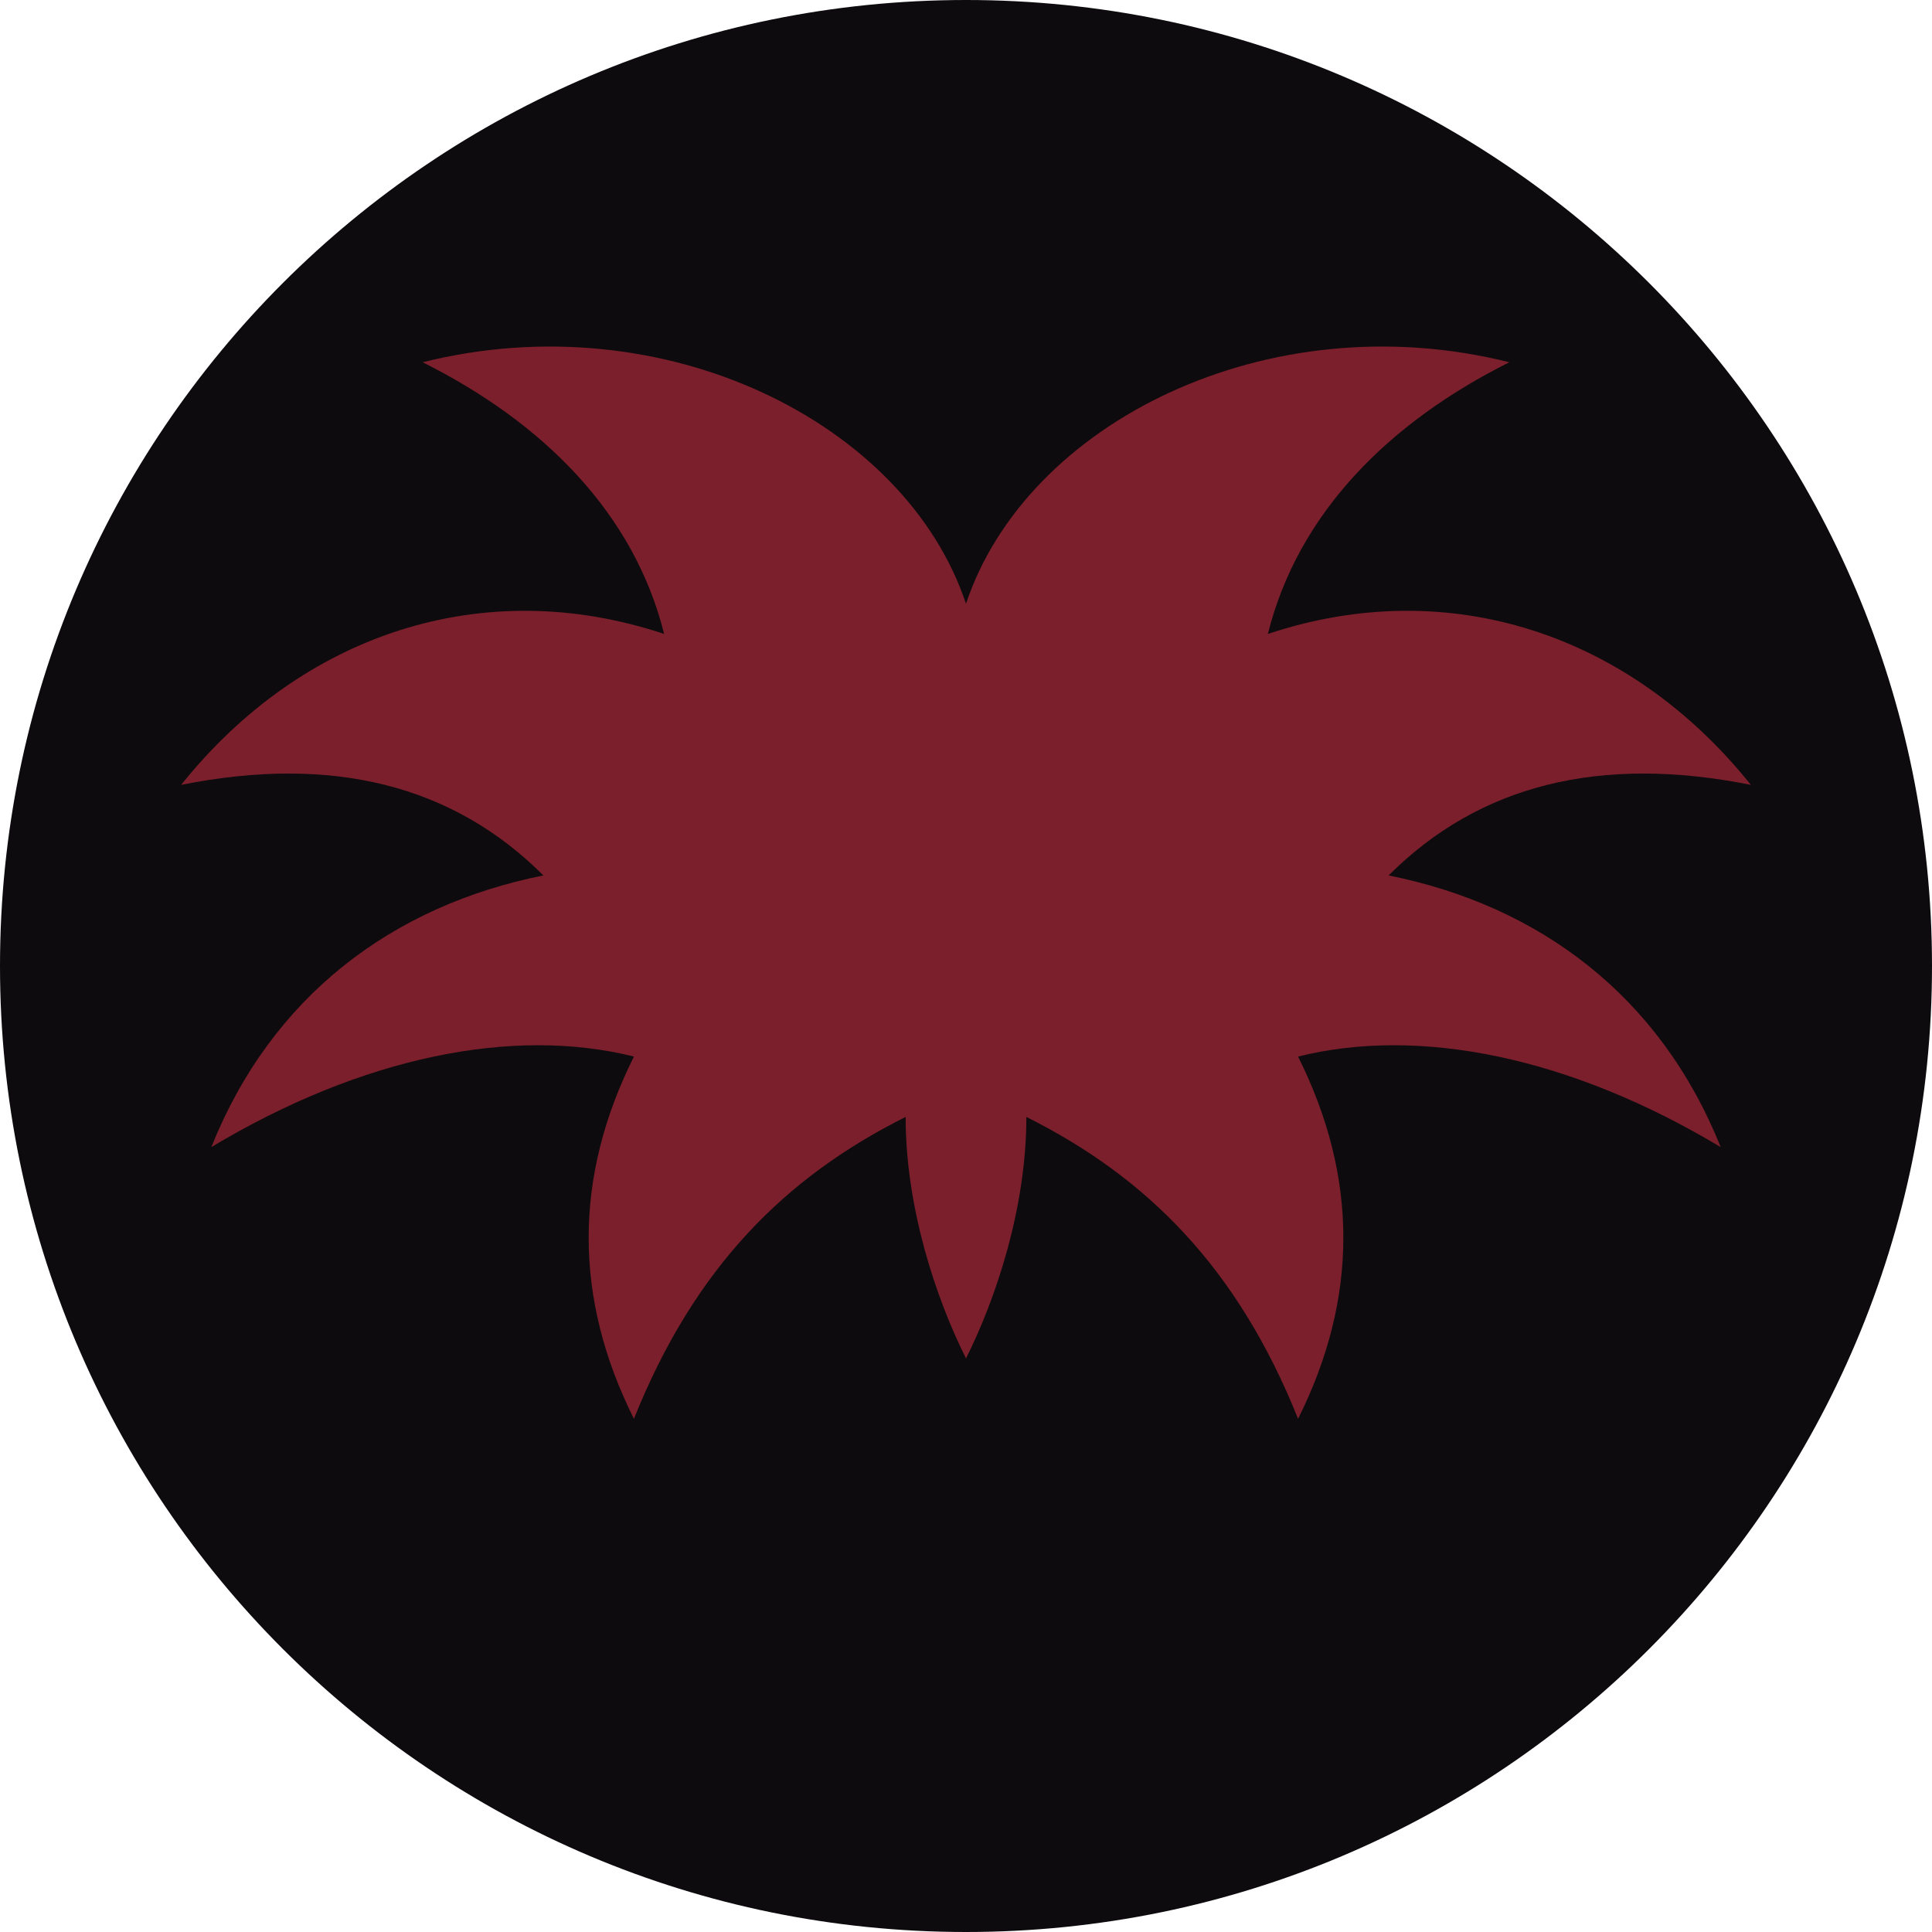
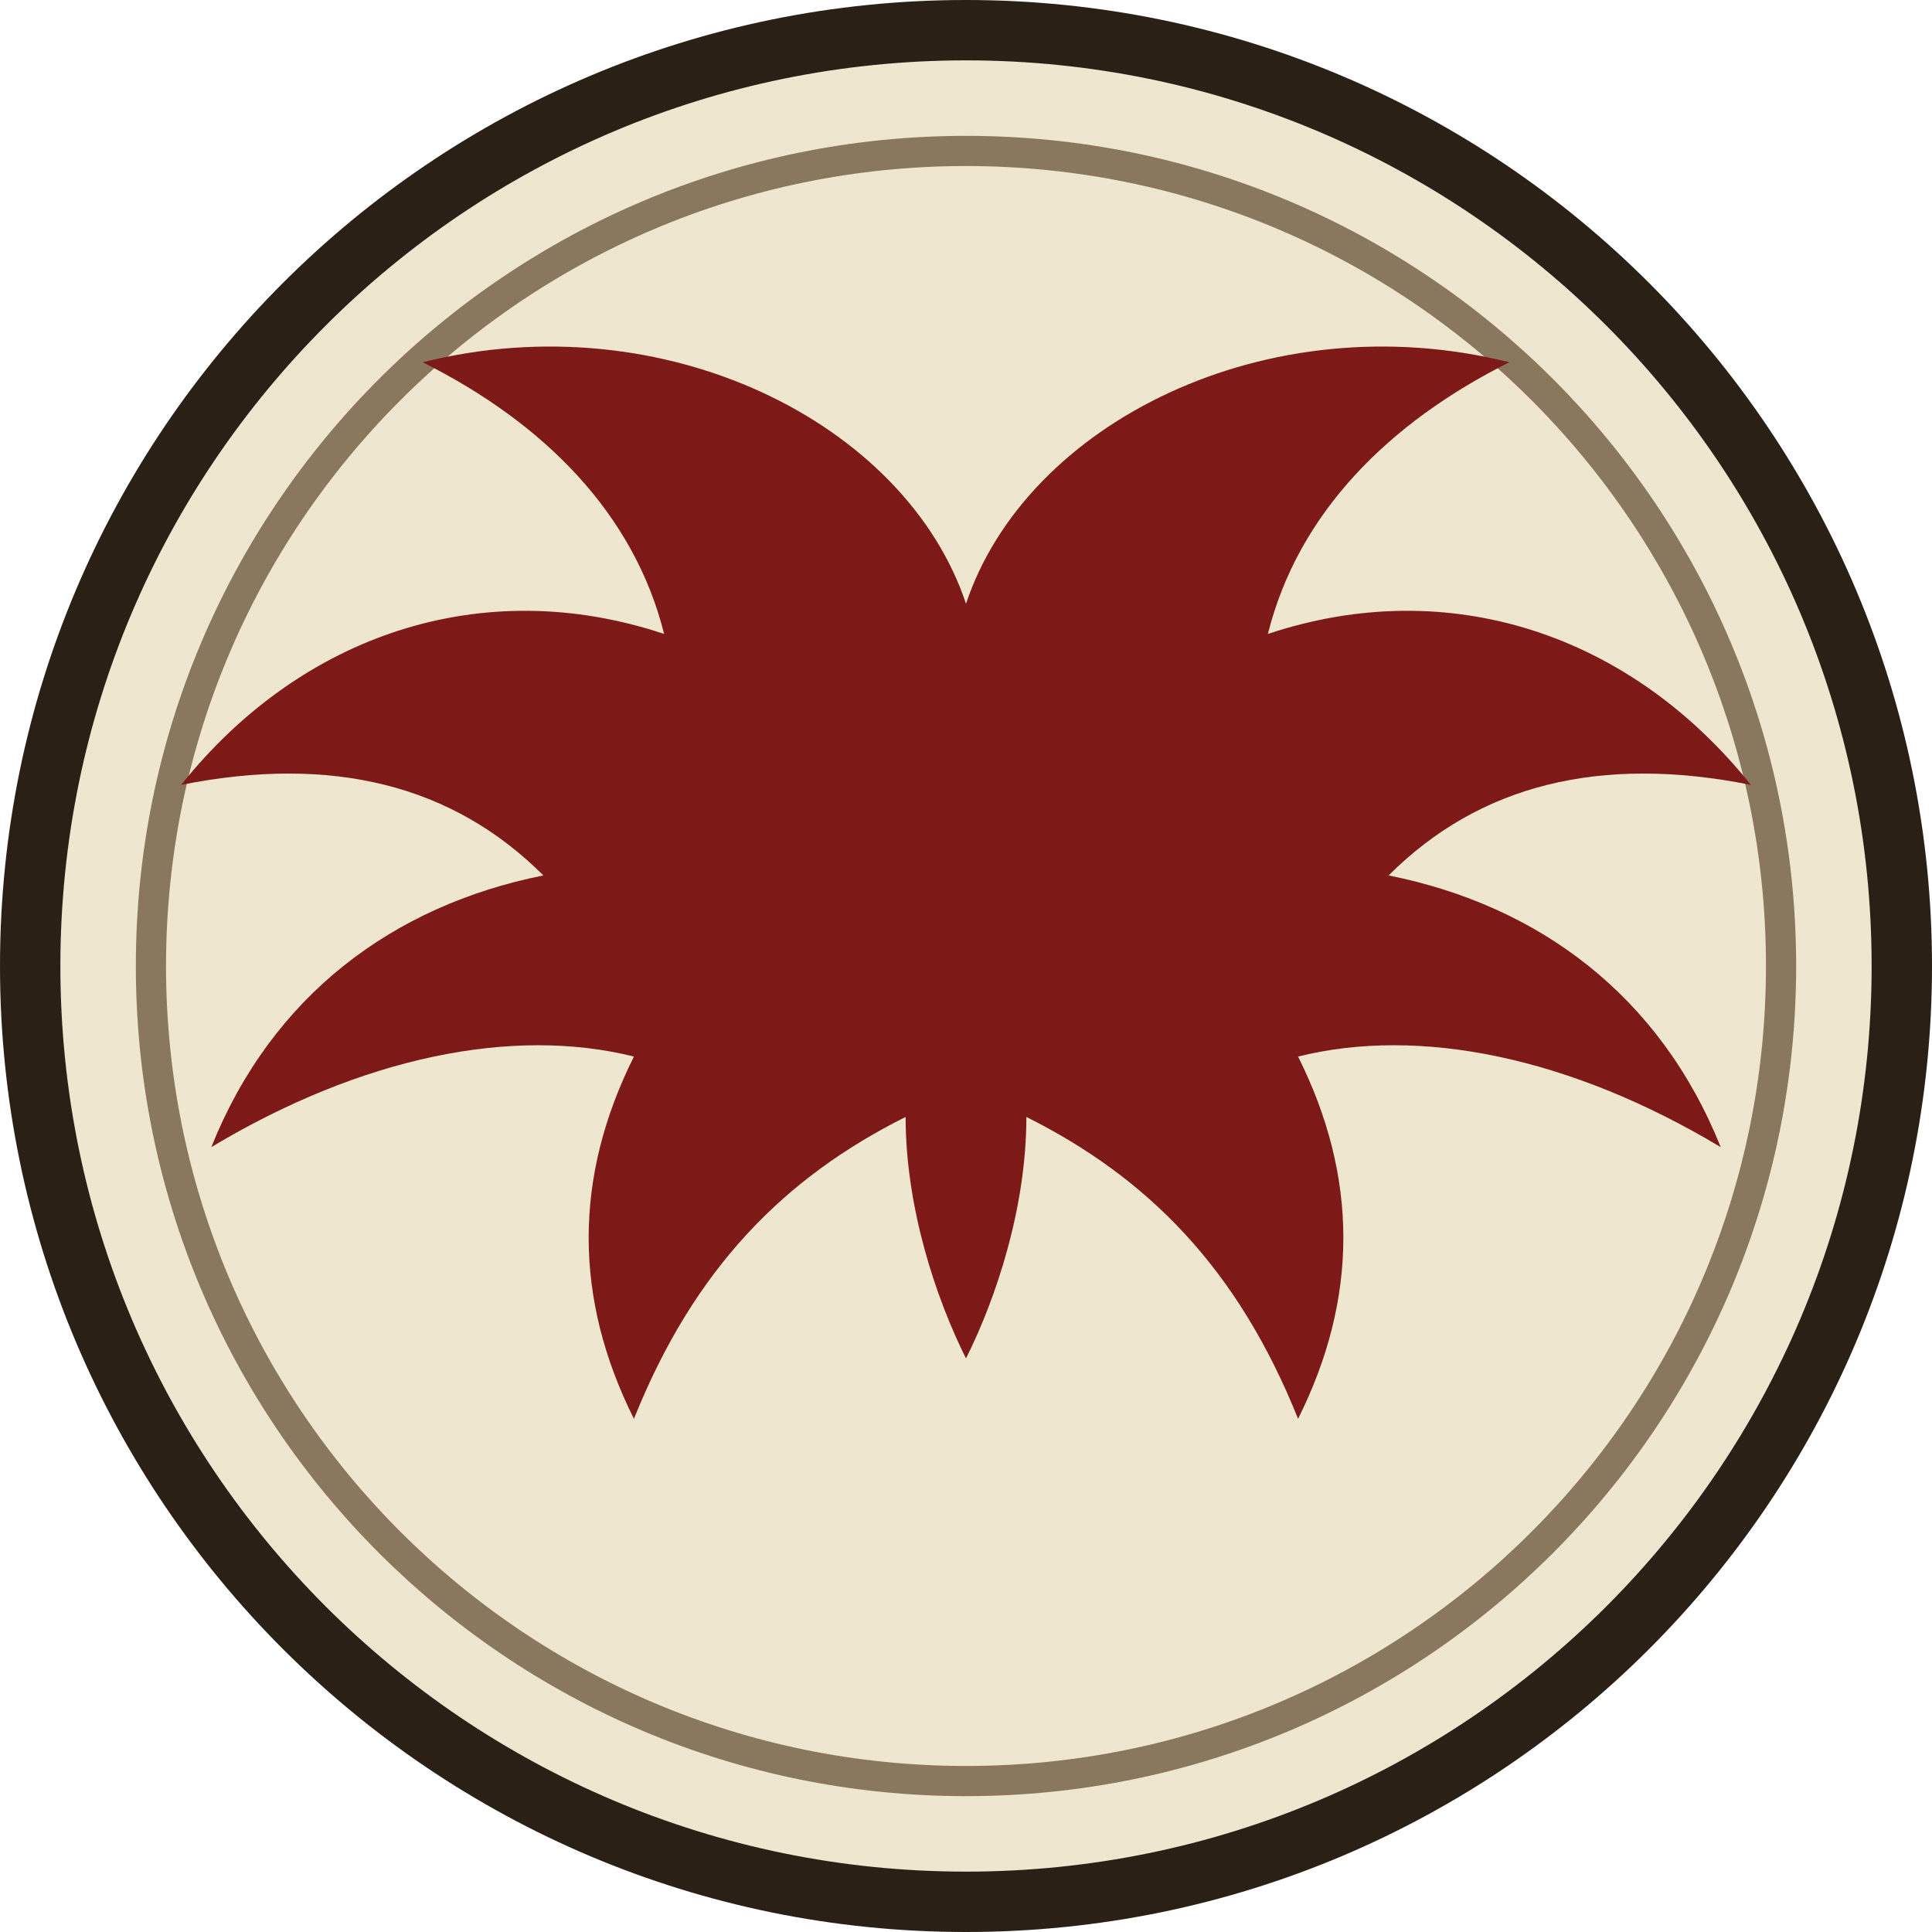
<svg xmlns="http://www.w3.org/2000/svg" viewBox="0 0 64 64">
-   <circle cx="32" cy="32" r="32" fill="#0d0b0e" />
-   <path fill="#7a1f2b" d="M32 20c-2-6-10-10-18-8 4 2 7 5 8 9-6-2-12 0-16 5 5-1 9 0 12 3-5 1-9 4-11 9 5-3 10-4 14-3-2 4-2 8 0 12 2-5 5-8 9-10 0 3 1 6 2 8 1-2 2-5 2-8 4 2 7 5 9 10 2-4 2-8 0-12 4-1 9 0 14 3-2-5-6-8-11-9 3-3 7-4 12-3-4-5-10-7-16-5 1-4 4-7 8-9-8-2-16 2-18 8z" />
+   <circle cx="32" cy="32" r="31" fill="#efe6d0" stroke="#2a2016" stroke-width="2" />
+   <circle cx="32" cy="32" r="27" fill="none" stroke="#8a785e" stroke-width="1" />
+   <path fill="#7d1a17" d="M32 20c-2-6-10-10-18-8 4 2 7 5 8 9-6-2-12 0-16 5 5-1 9 0 12 3-5 1-9 4-11 9 5-3 10-4 14-3-2 4-2 8 0 12 2-5 5-8 9-10 0 3 1 6 2 8 1-2 2-5 2-8 4 2 7 5 9 10 2-4 2-8 0-12 4-1 9 0 14 3-2-5-6-8-11-9 3-3 7-4 12-3-4-5-10-7-16-5 1-4 4-7 8-9-8-2-16 2-18 8z" />
</svg>
